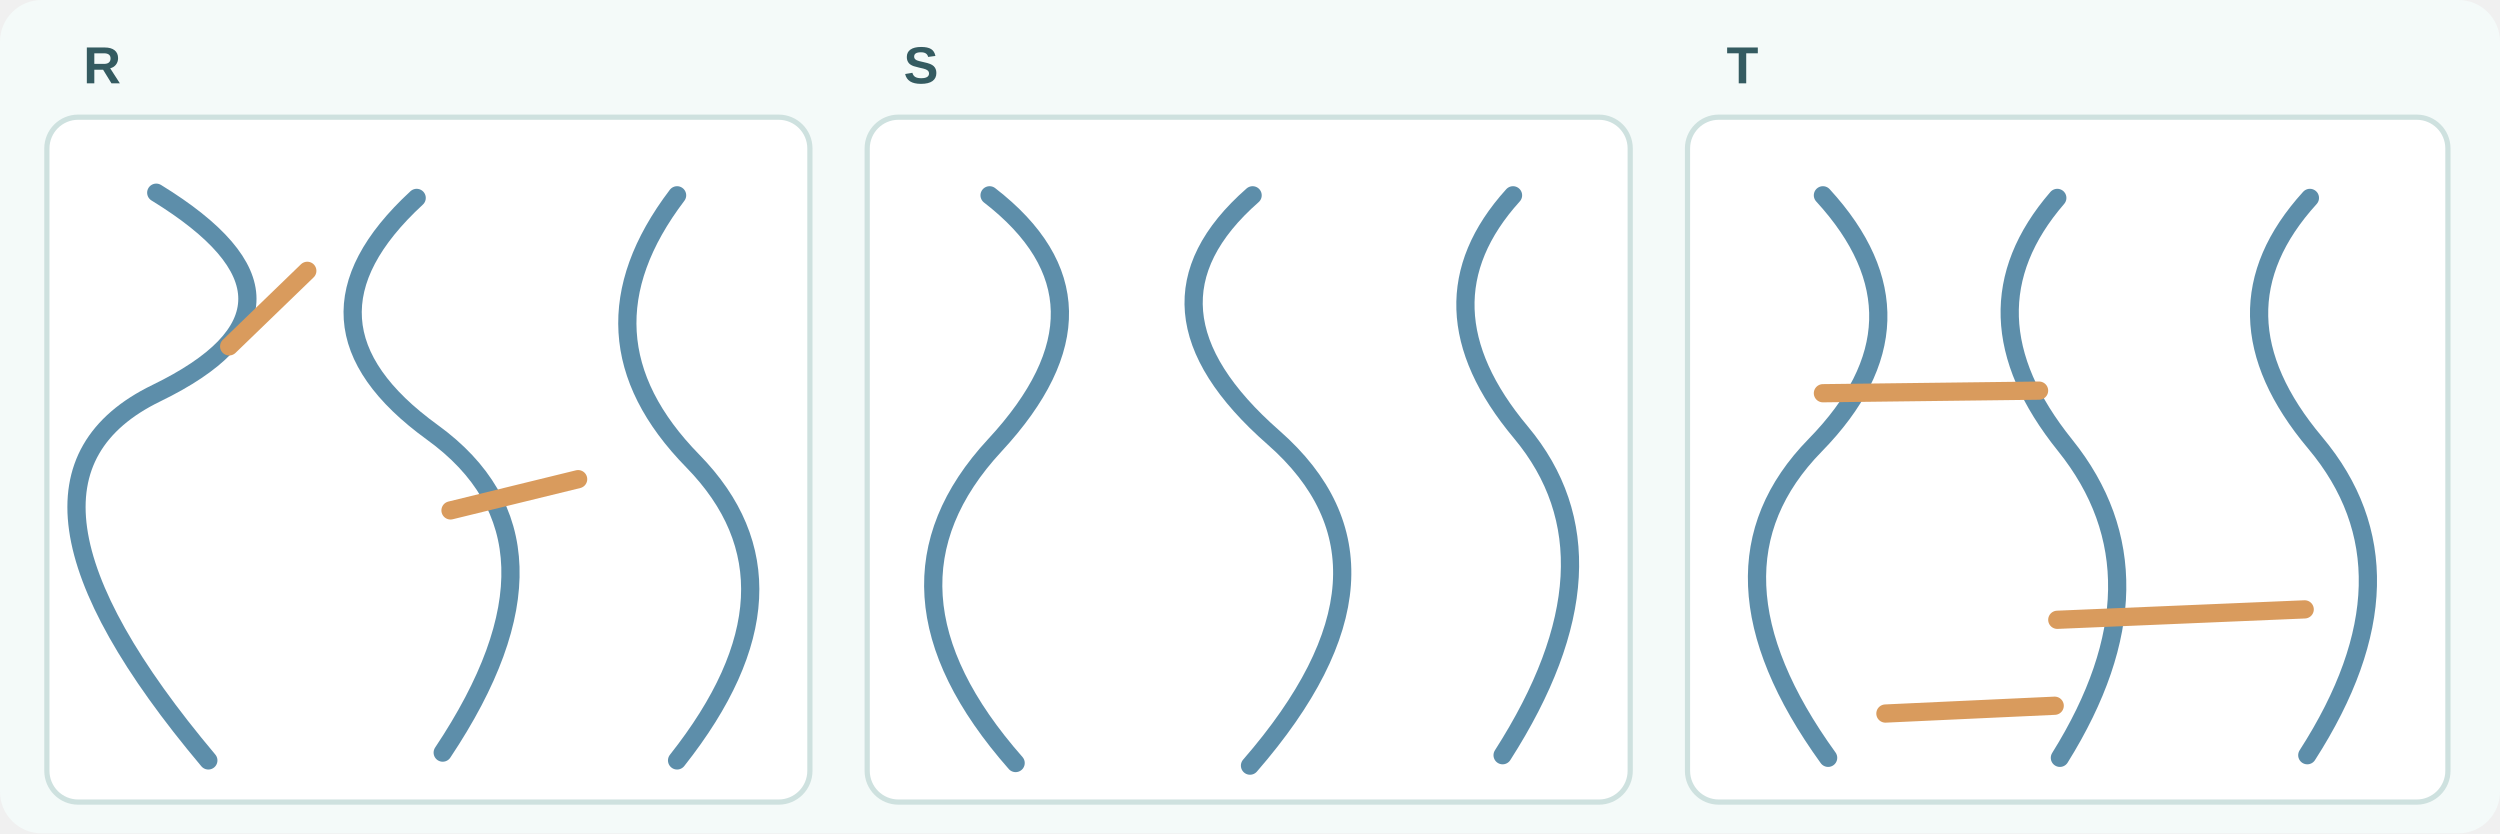
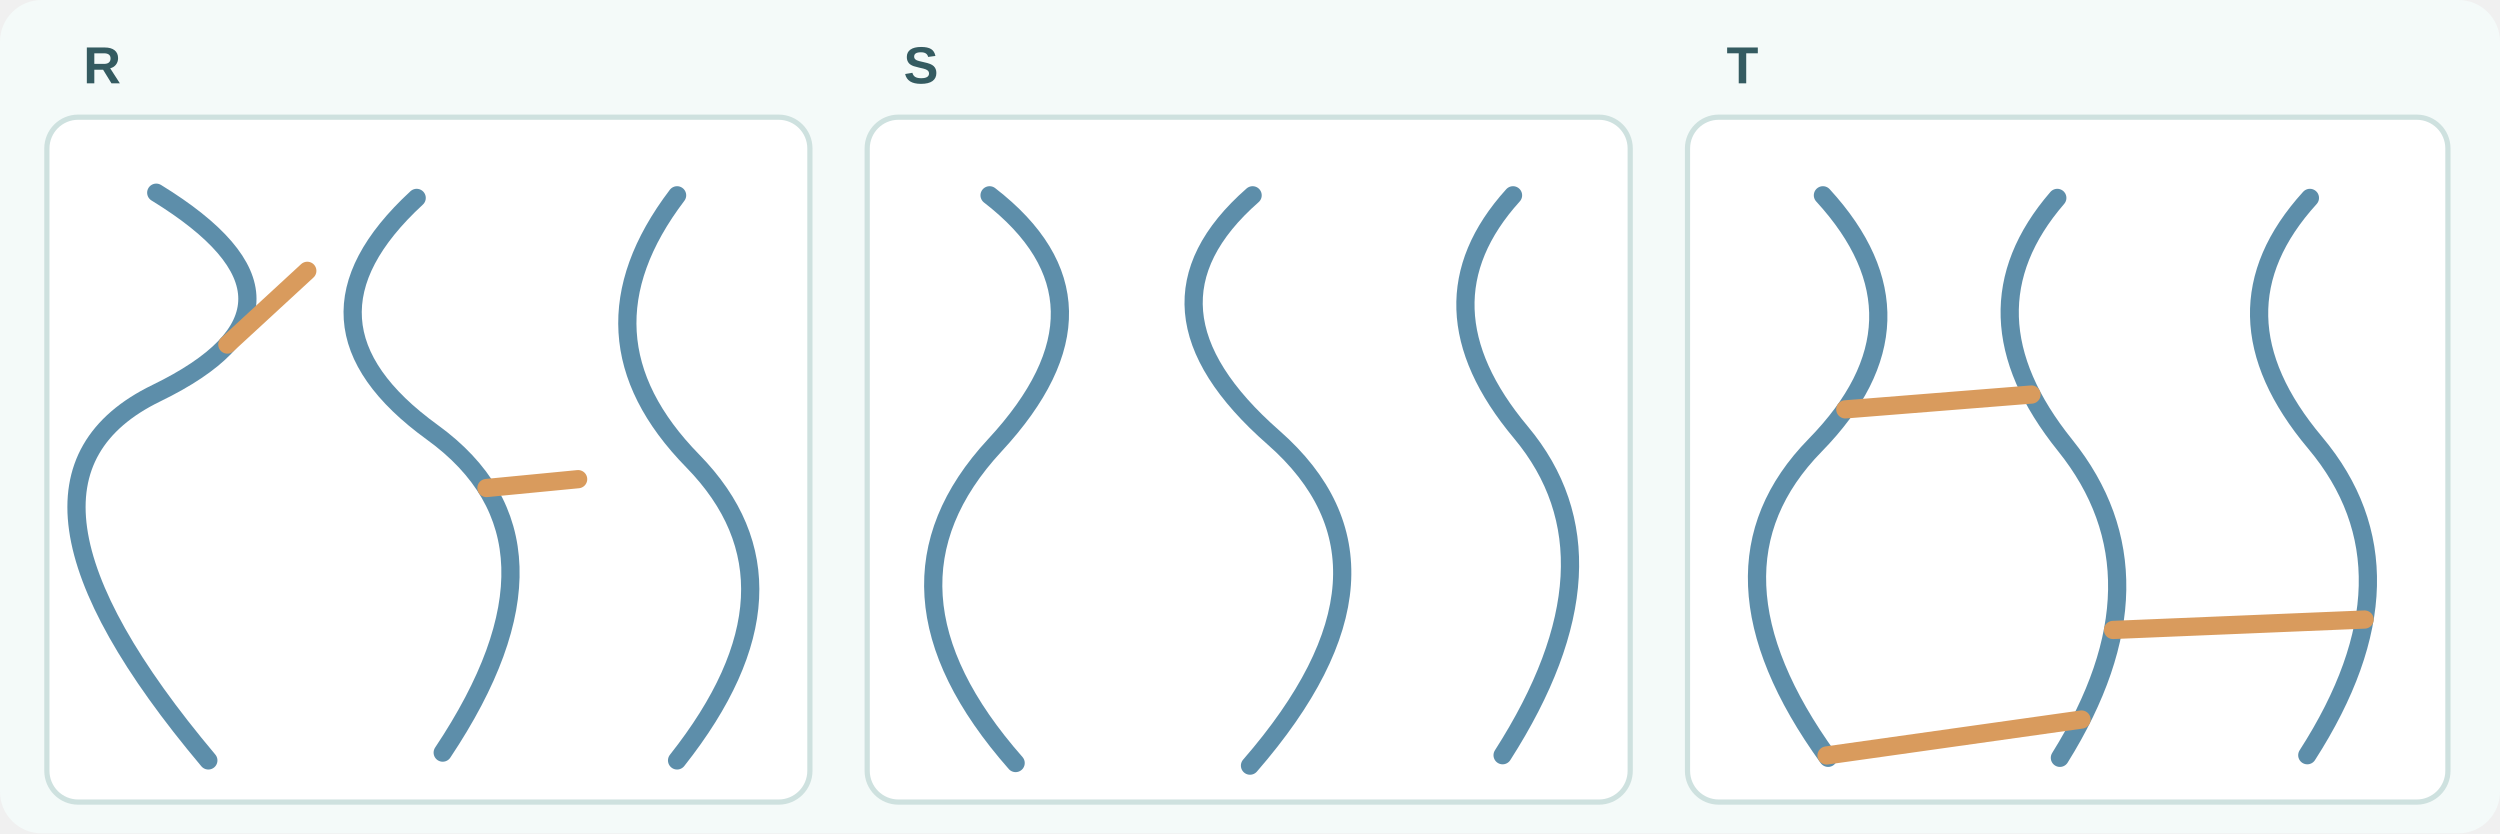
<svg xmlns="http://www.w3.org/2000/svg" viewBox="0 0 960 320" role="img" aria-labelledby="t d">
  <rect width="960" height="320" rx="16" fill="#f4faf9" />
  <g stroke="#cee1df" fill="#fff" stroke-width="2">
    <rect x="18" y="45" width="293" height="263" rx="12" />
    <rect x="333" y="45" width="293" height="263" rx="12" />
    <rect x="648" y="45" width="292" height="263" rx="12" />
  </g>
  <g font-family="Arial,sans-serif" font-size="20" font-weight="bold" fill="#345b61">
    <text x="32" y="32">R</text>
    <text x="347" y="32">S</text>
    <text x="663" y="32">T</text>
  </g>
  <g stroke="#5d8eaa" stroke-width="7" fill="none" stroke-linecap="round">
    <path d="M60 74 Q130 117 60 151 T80 292" />
    <path d="M160 76 Q108 124 166 166 T170 289" />
    <path d="M260 75 Q219 129 266 177 T260 292" />
    <path d="M380 75 Q433 116 382 171 T390 293" />
    <path d="M481 75 Q432 118 489 168 T480 294" />
    <path d="M581 75 Q543 117 584 166 T577 290" />
    <path d="M700 75 Q744 123 697 171 T702 291" />
    <path d="M790 76 Q752 120 793 171 T791 291" />
    <path d="M887 76 Q847 120 889 170 T886 290" />
  </g>
  <g stroke="#d99b5d" stroke-width="7" fill="none" stroke-linecap="round">
-     <path d="M88 133 L118 104 M173 196 L222 184 M700 151 L783 150 M790 238 L885 234 M724 274 L789 271" />
+     <path d="M87.3 132.3 L118.0 104.0 M186.8 187.4 L222.0 184.0 M708.6 157.2 L780.1 151.5 M811.4 241.9 L908.0 237.9 M701.4 290.1 L799.3 276.3" />
  </g>
</svg>
